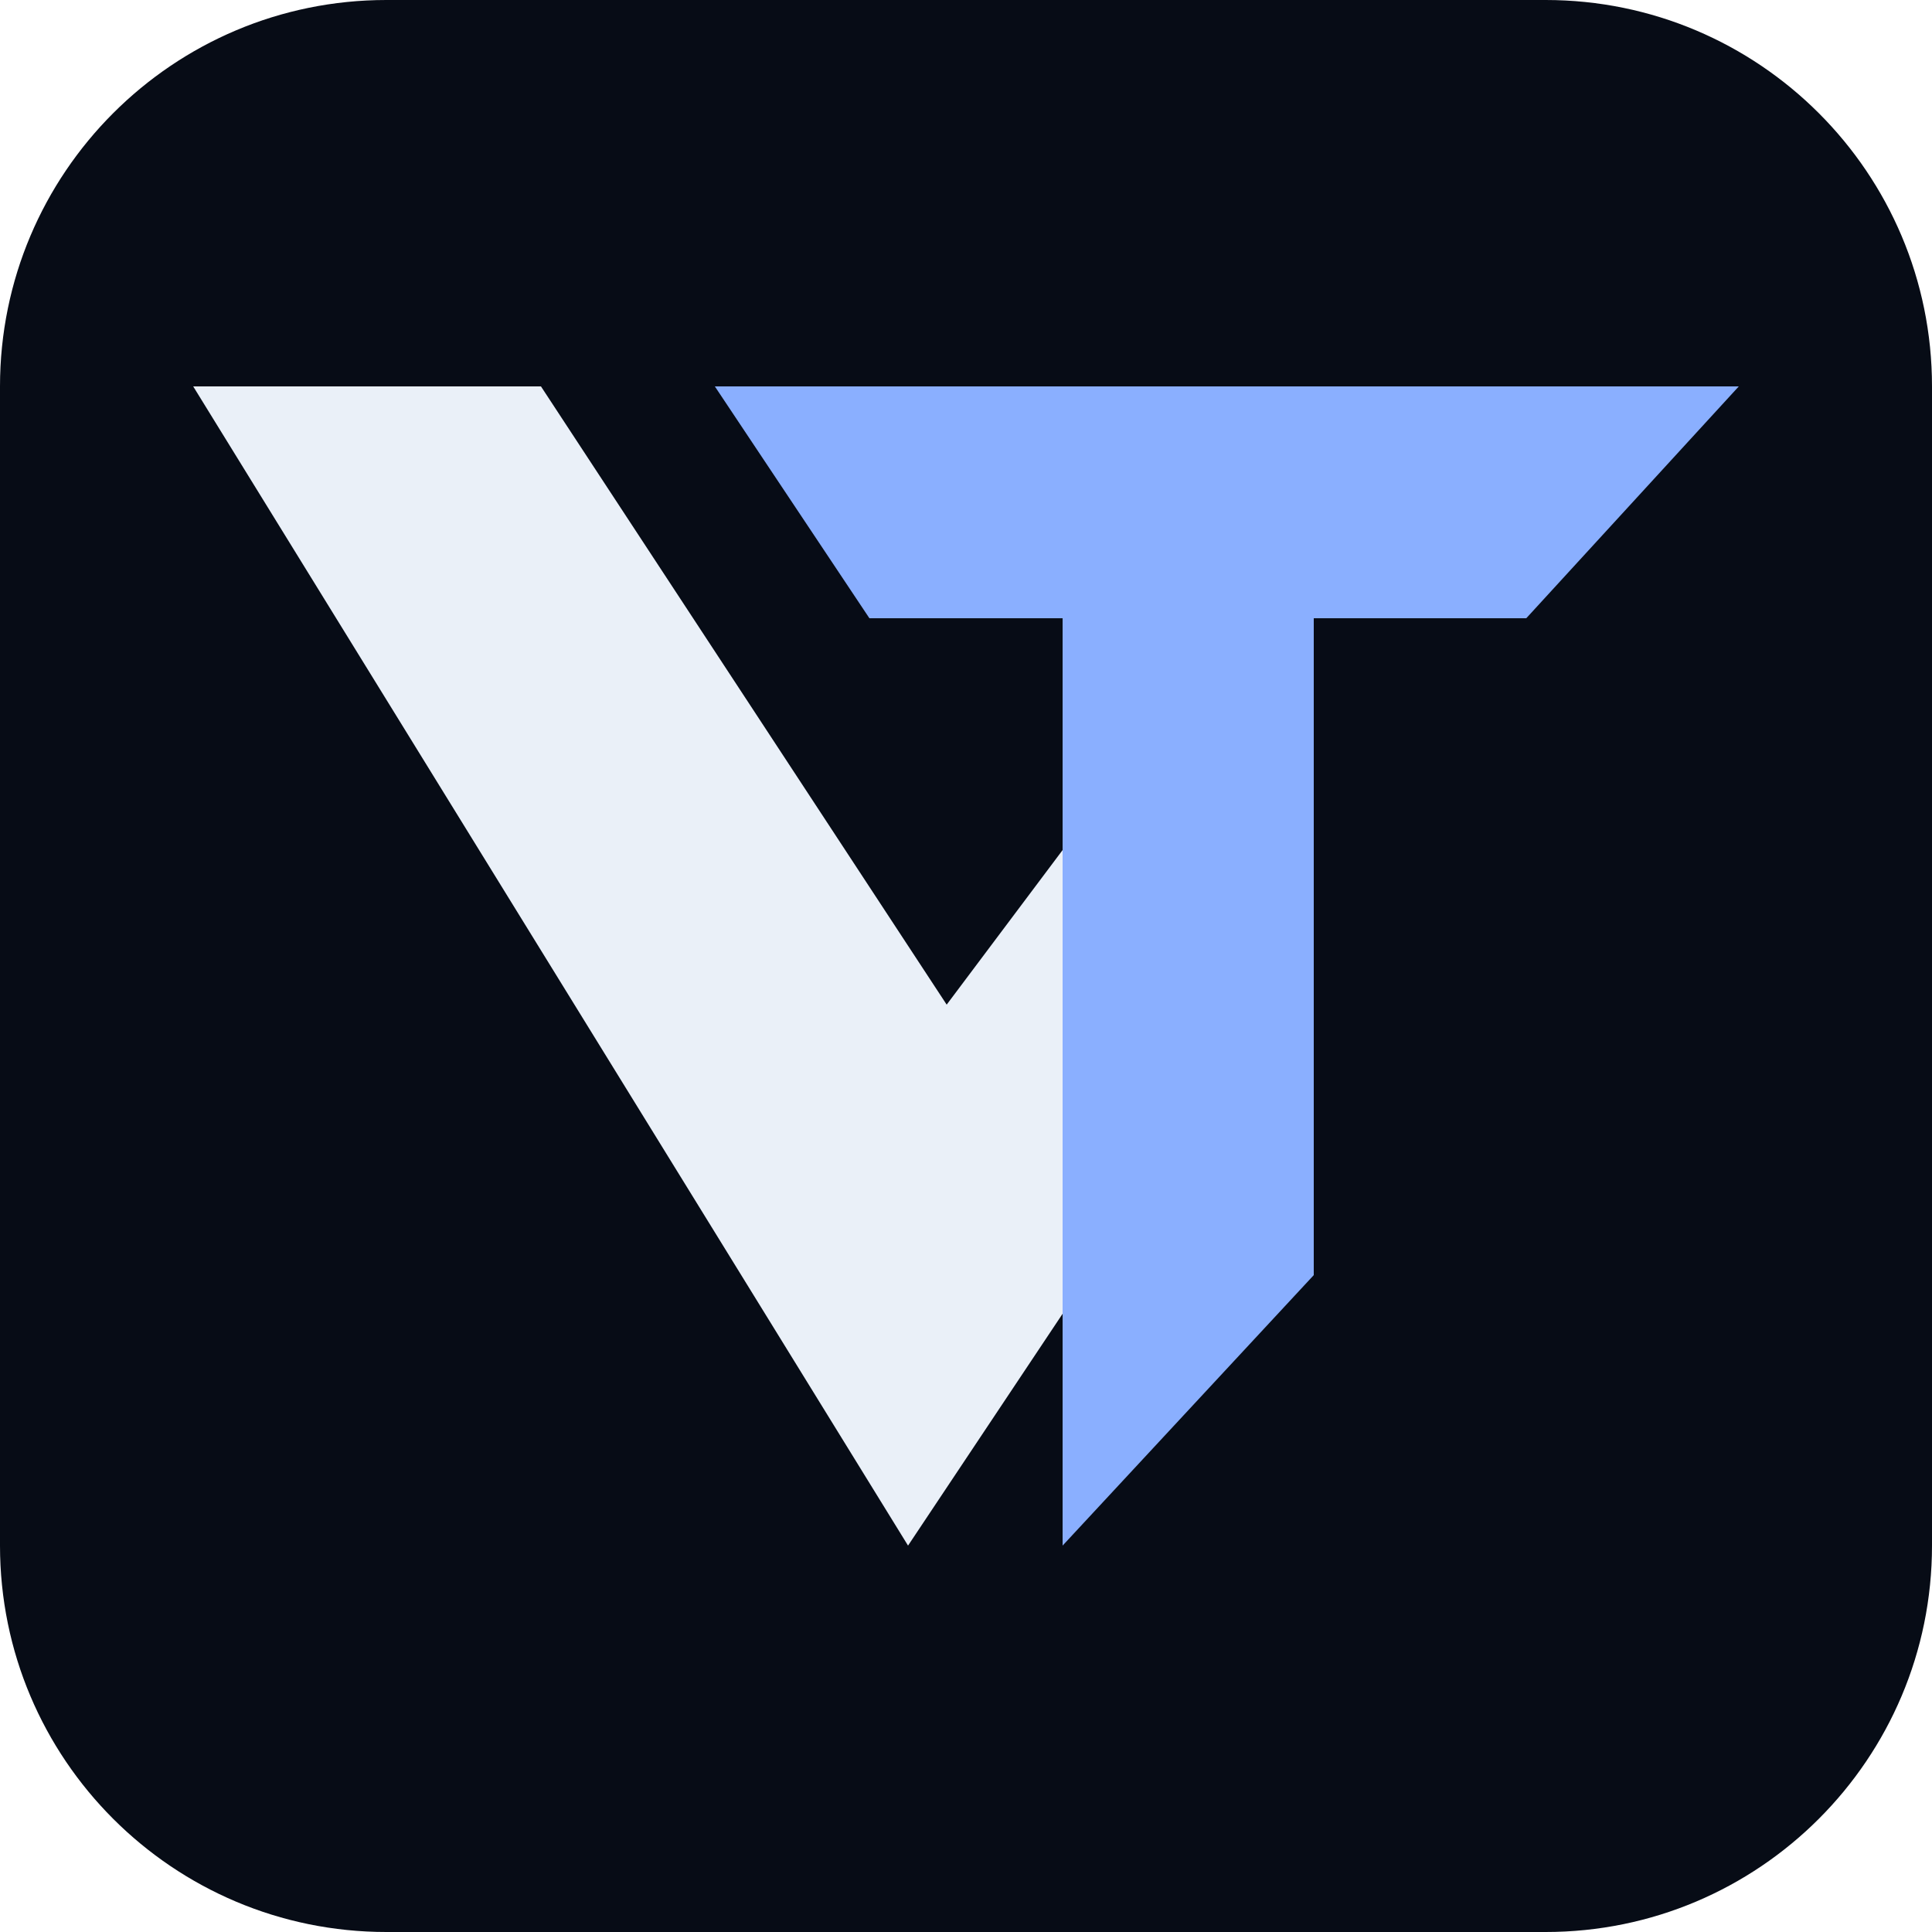
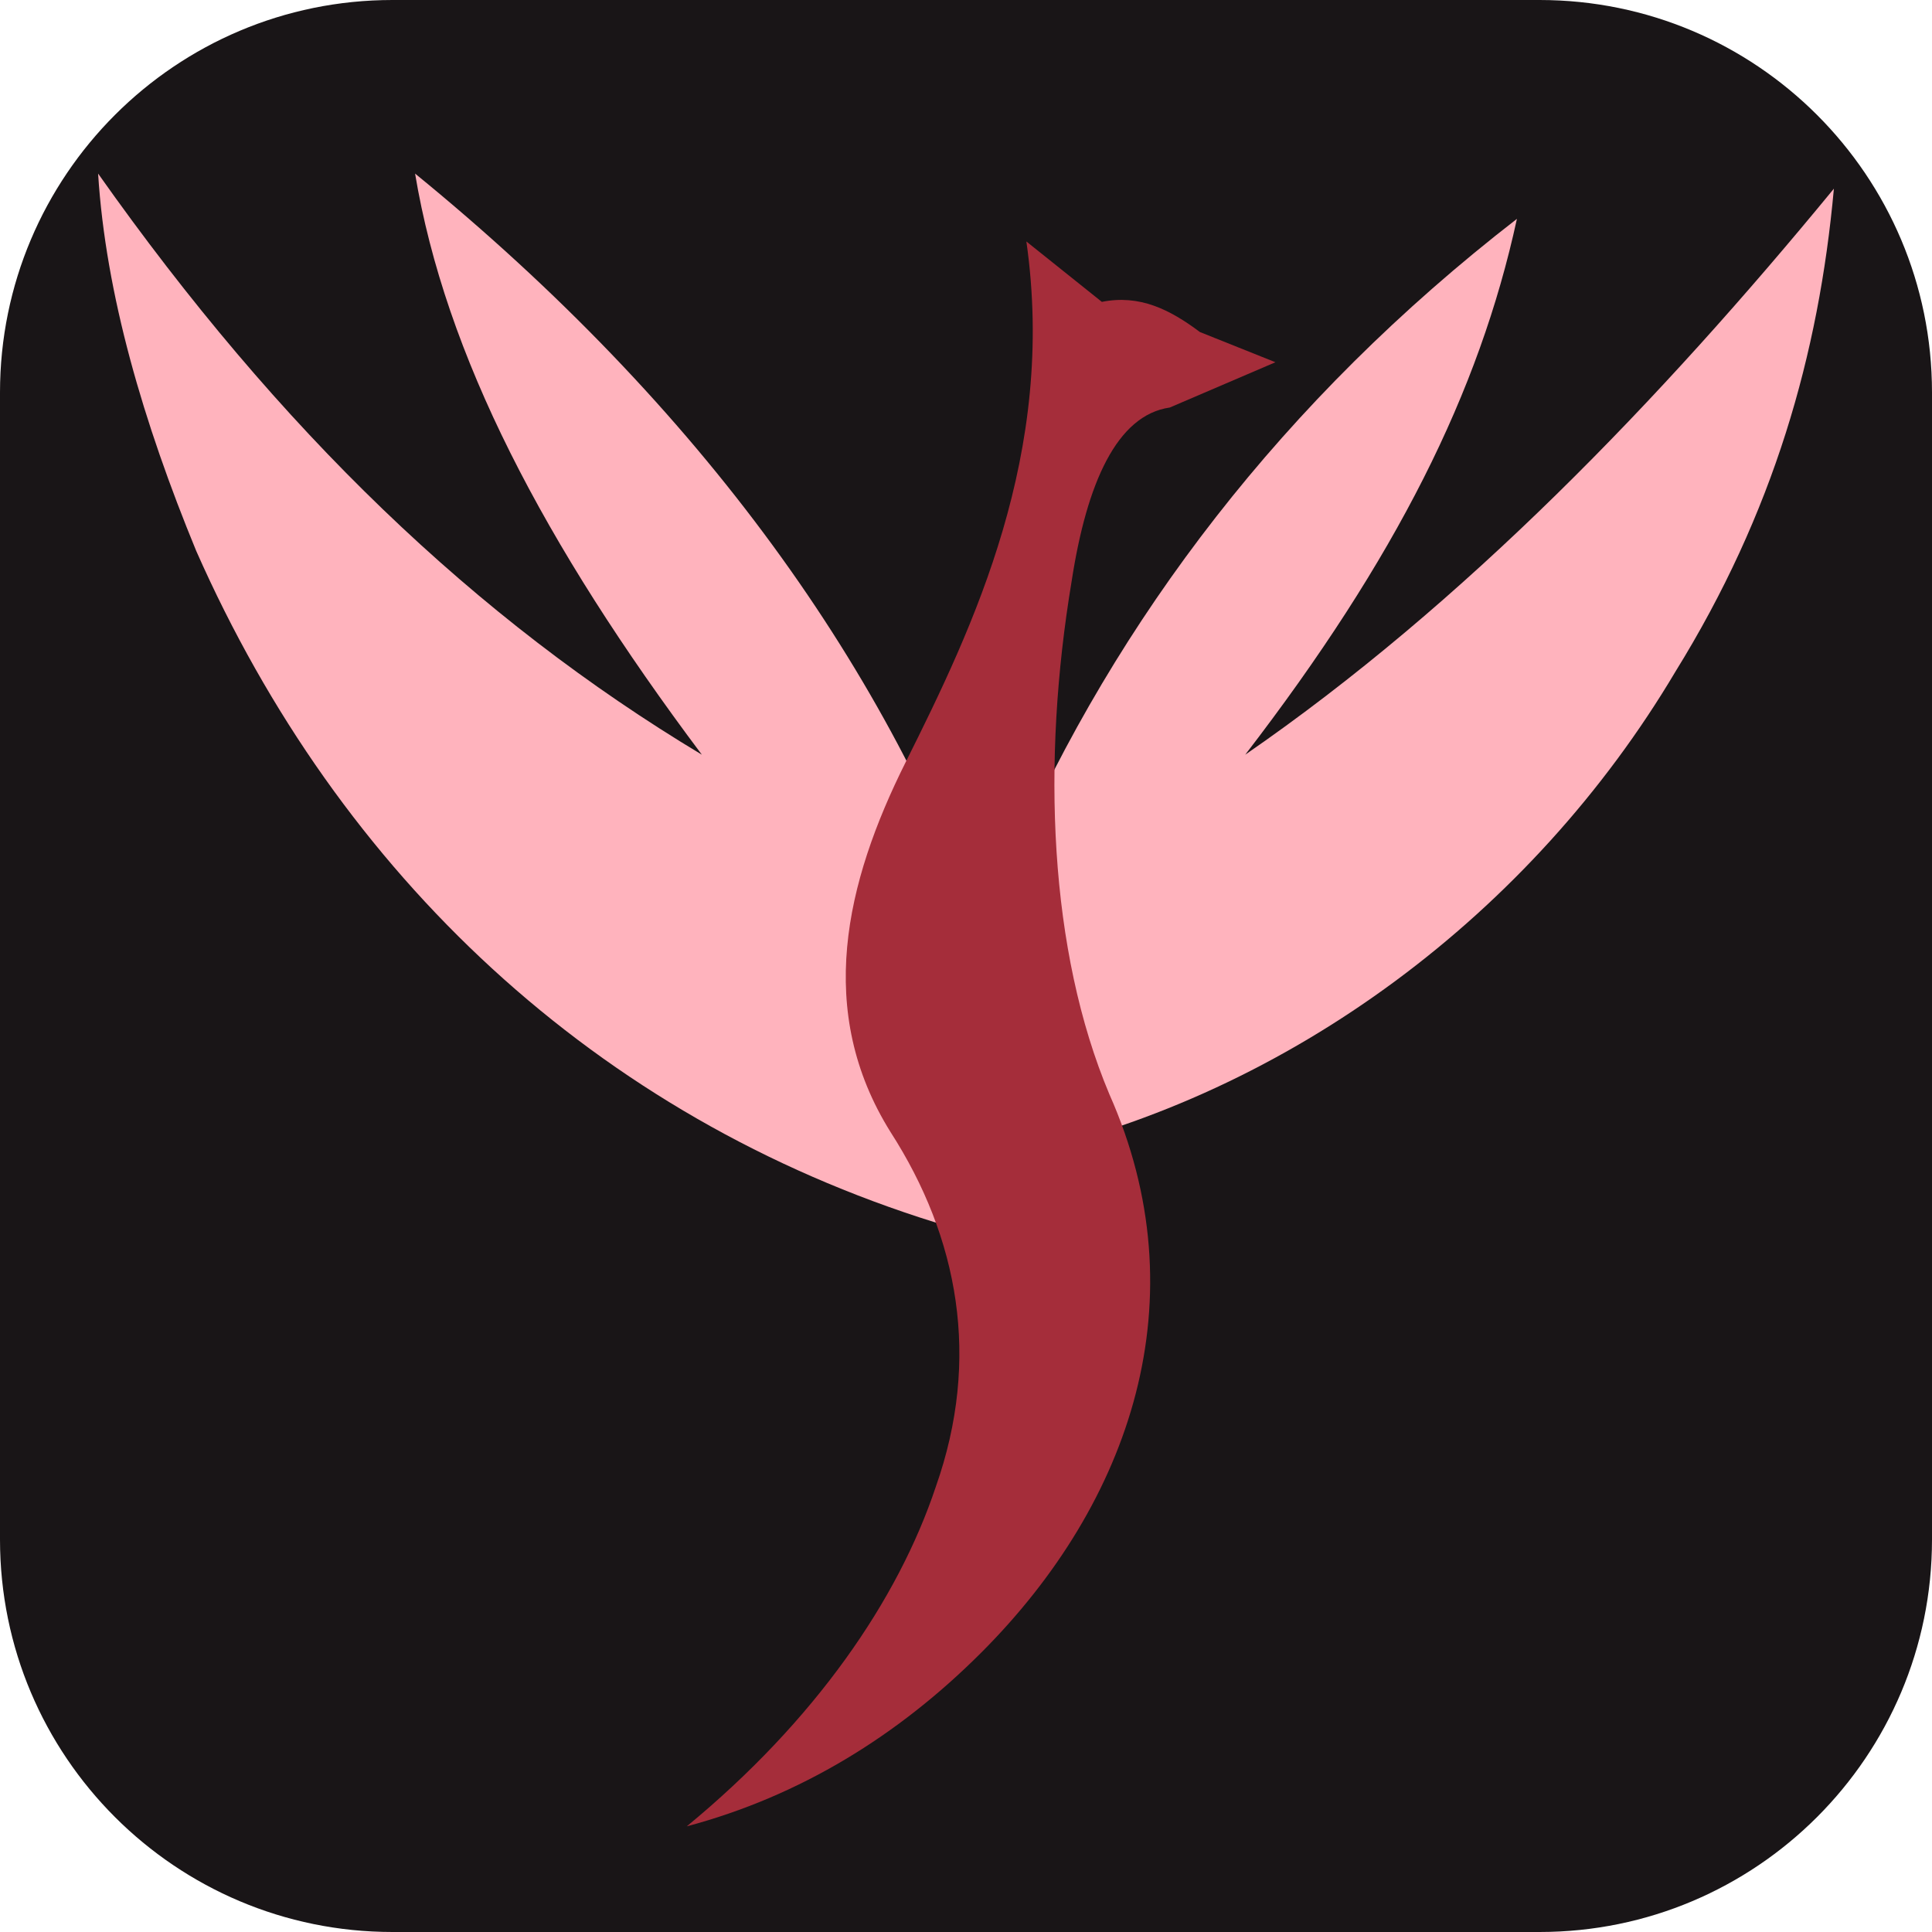
- <svg xmlns="http://www.w3.org/2000/svg" viewBox="0 0 100 100">
-   <rect width="100" height="100" rx="20" fill="#070c16" />
-   <path fill="#eaf0f8" d="M10 20h18l21 32 12-16v23L47 80z" />
-   <path fill="#8aafff" d="M37 20h53L79 32H68v34L55 80V32H45z" />
+ <svg xmlns="http://www.w3.org/2000/svg" viewBox="0 0 256 256">
+   <rect width="256" height="256" rx="52" fill="#191517" />
+   <path fill="#FFB3BD" d="M124 162C79 148 45 116 26 73C19 56 14 39 13 23C37 57 63 82 93 100C72 72 59 47 55 23C93 54 118 89 131 126L124 162Z" />
+   <path fill="#FFB3BD" d="M135 153C171 145 203 121 222 89C235 68 241 47 243 25C220 53 194 80 165 100C185 74 196 52 201 29C170 53 148 82 134 114L135 153Z" />
+   <path fill="#A52D3A" d="M136 32L146 40C151 39 155 41 159 44L169 48L155 54C148 55 144 64 142 77C138 101 139 126 147 145C159 172 150 199 130 219C119 230 106 238 91 242C108 228 119 212 124 197C130 180 127 164 118 150C108 134 112 117 120 101C129 83 140 60 136 32Z" />
</svg>
